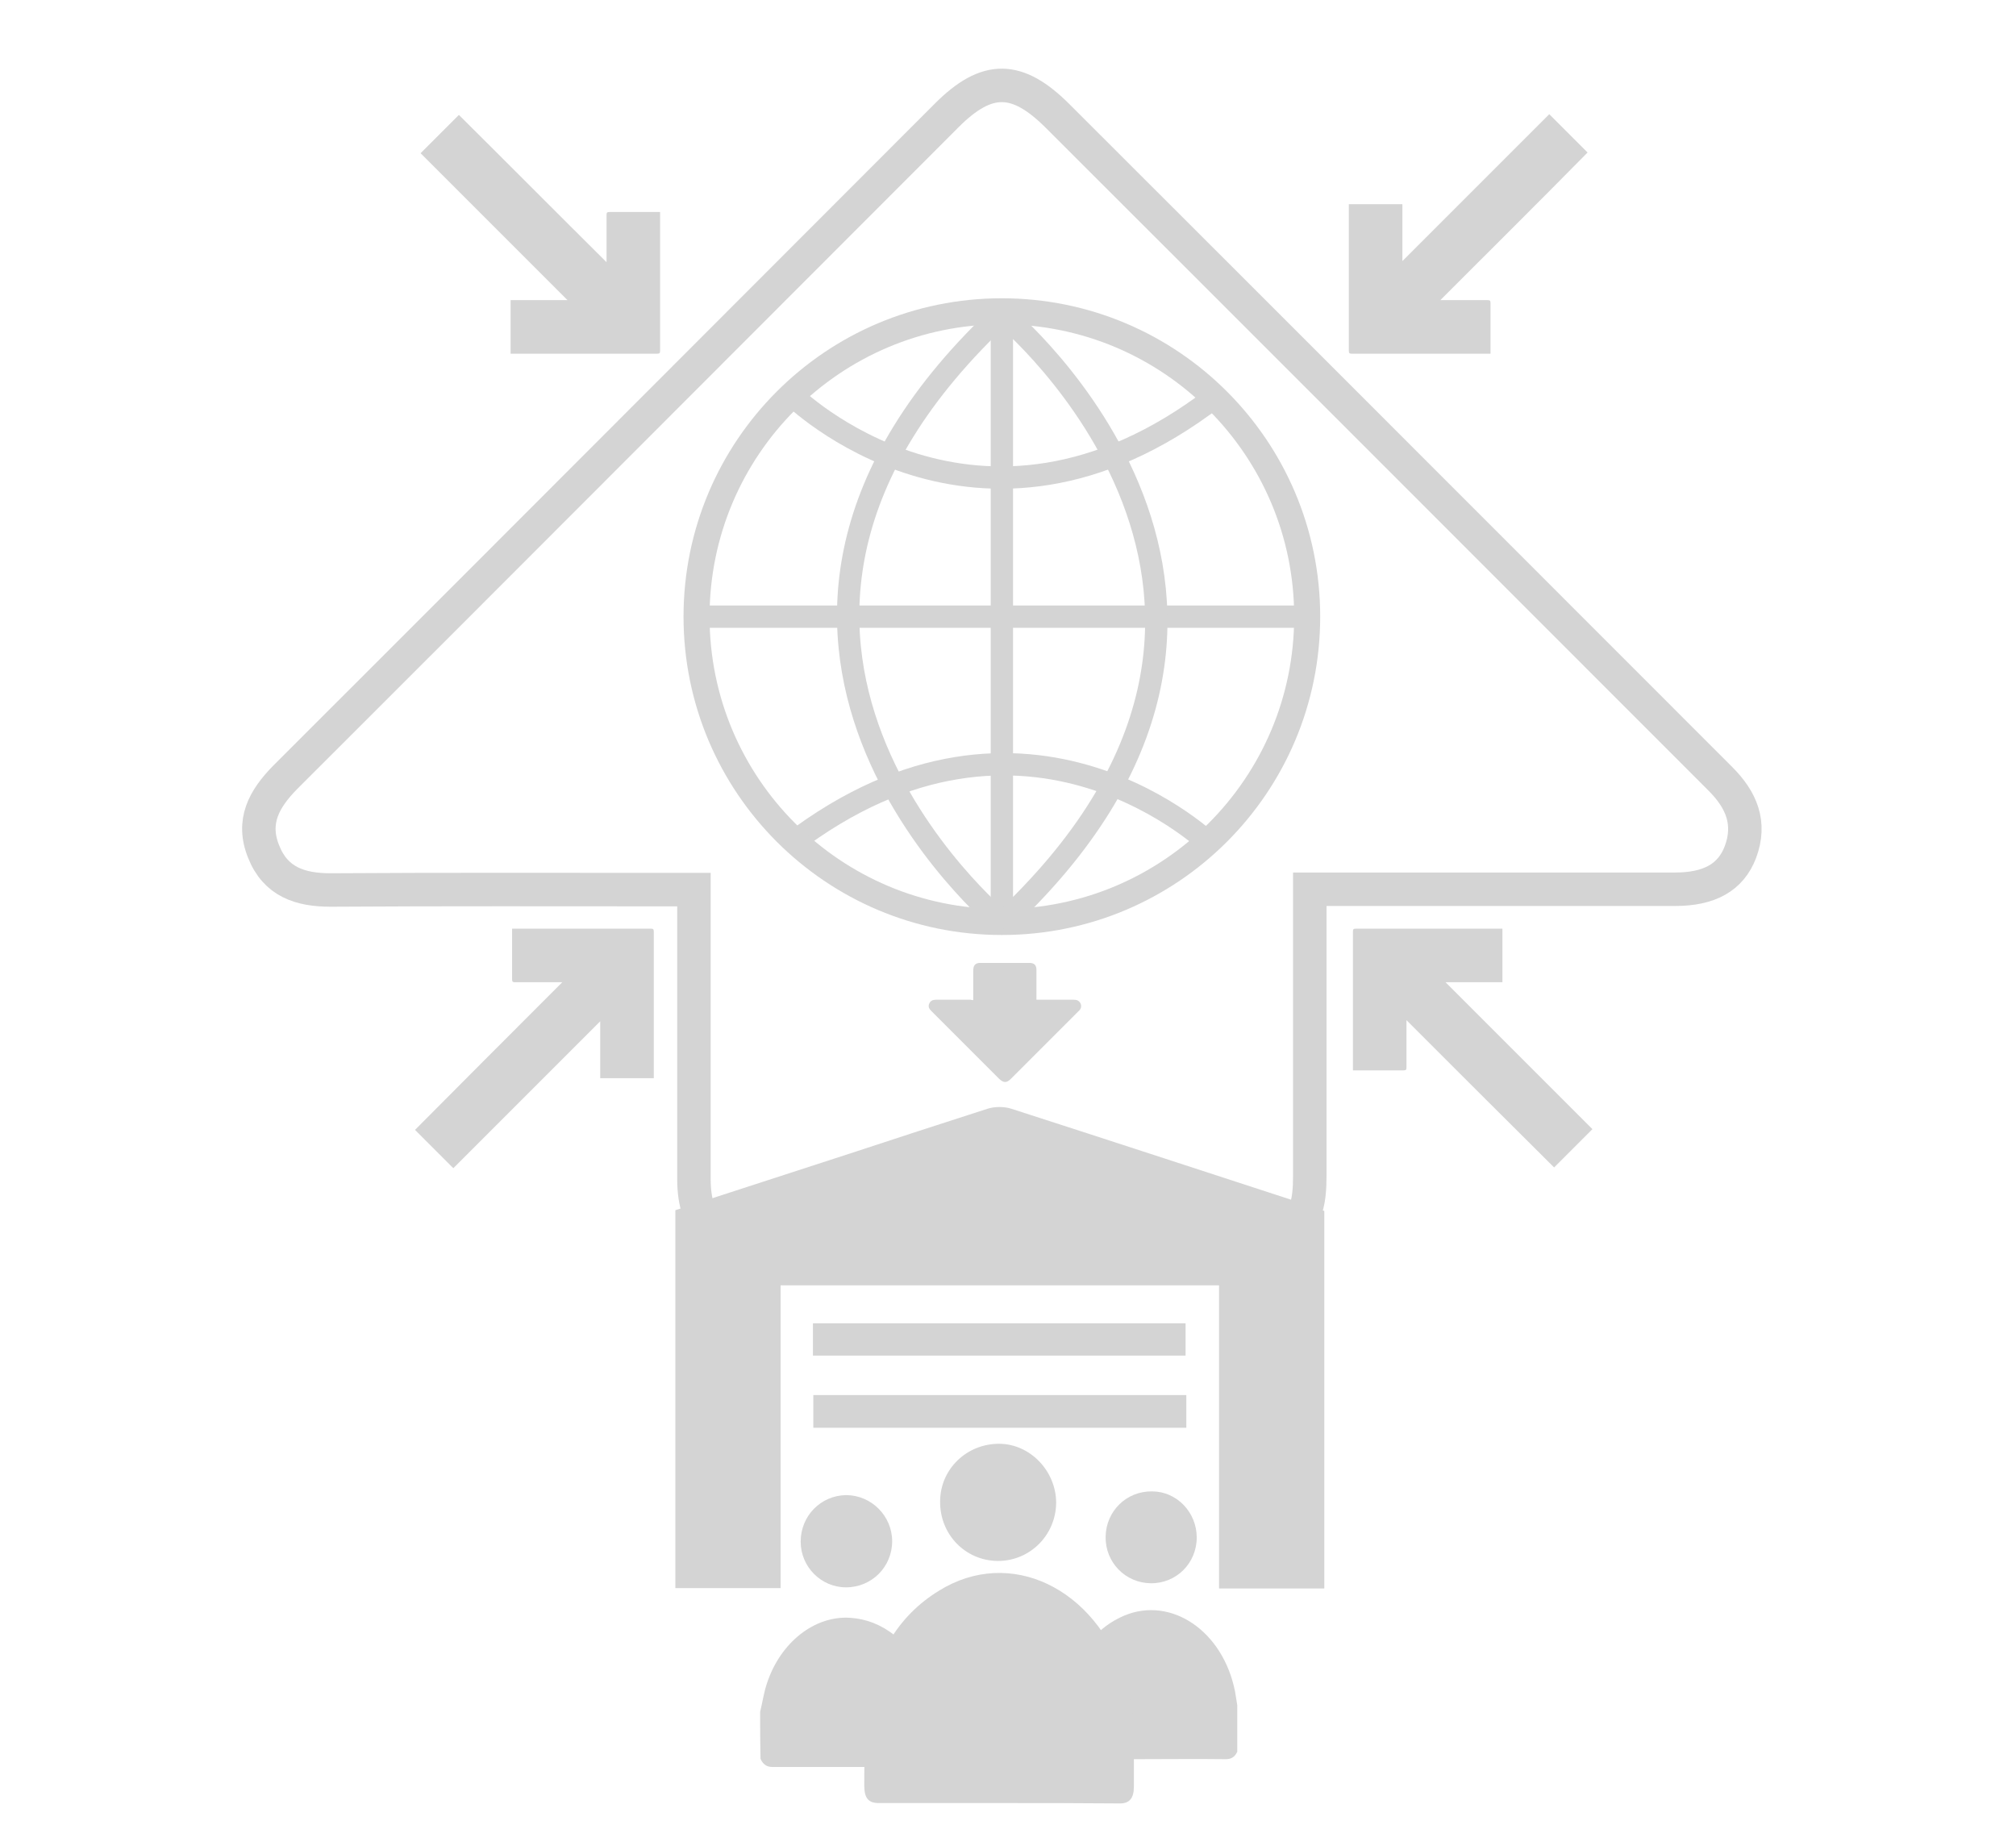
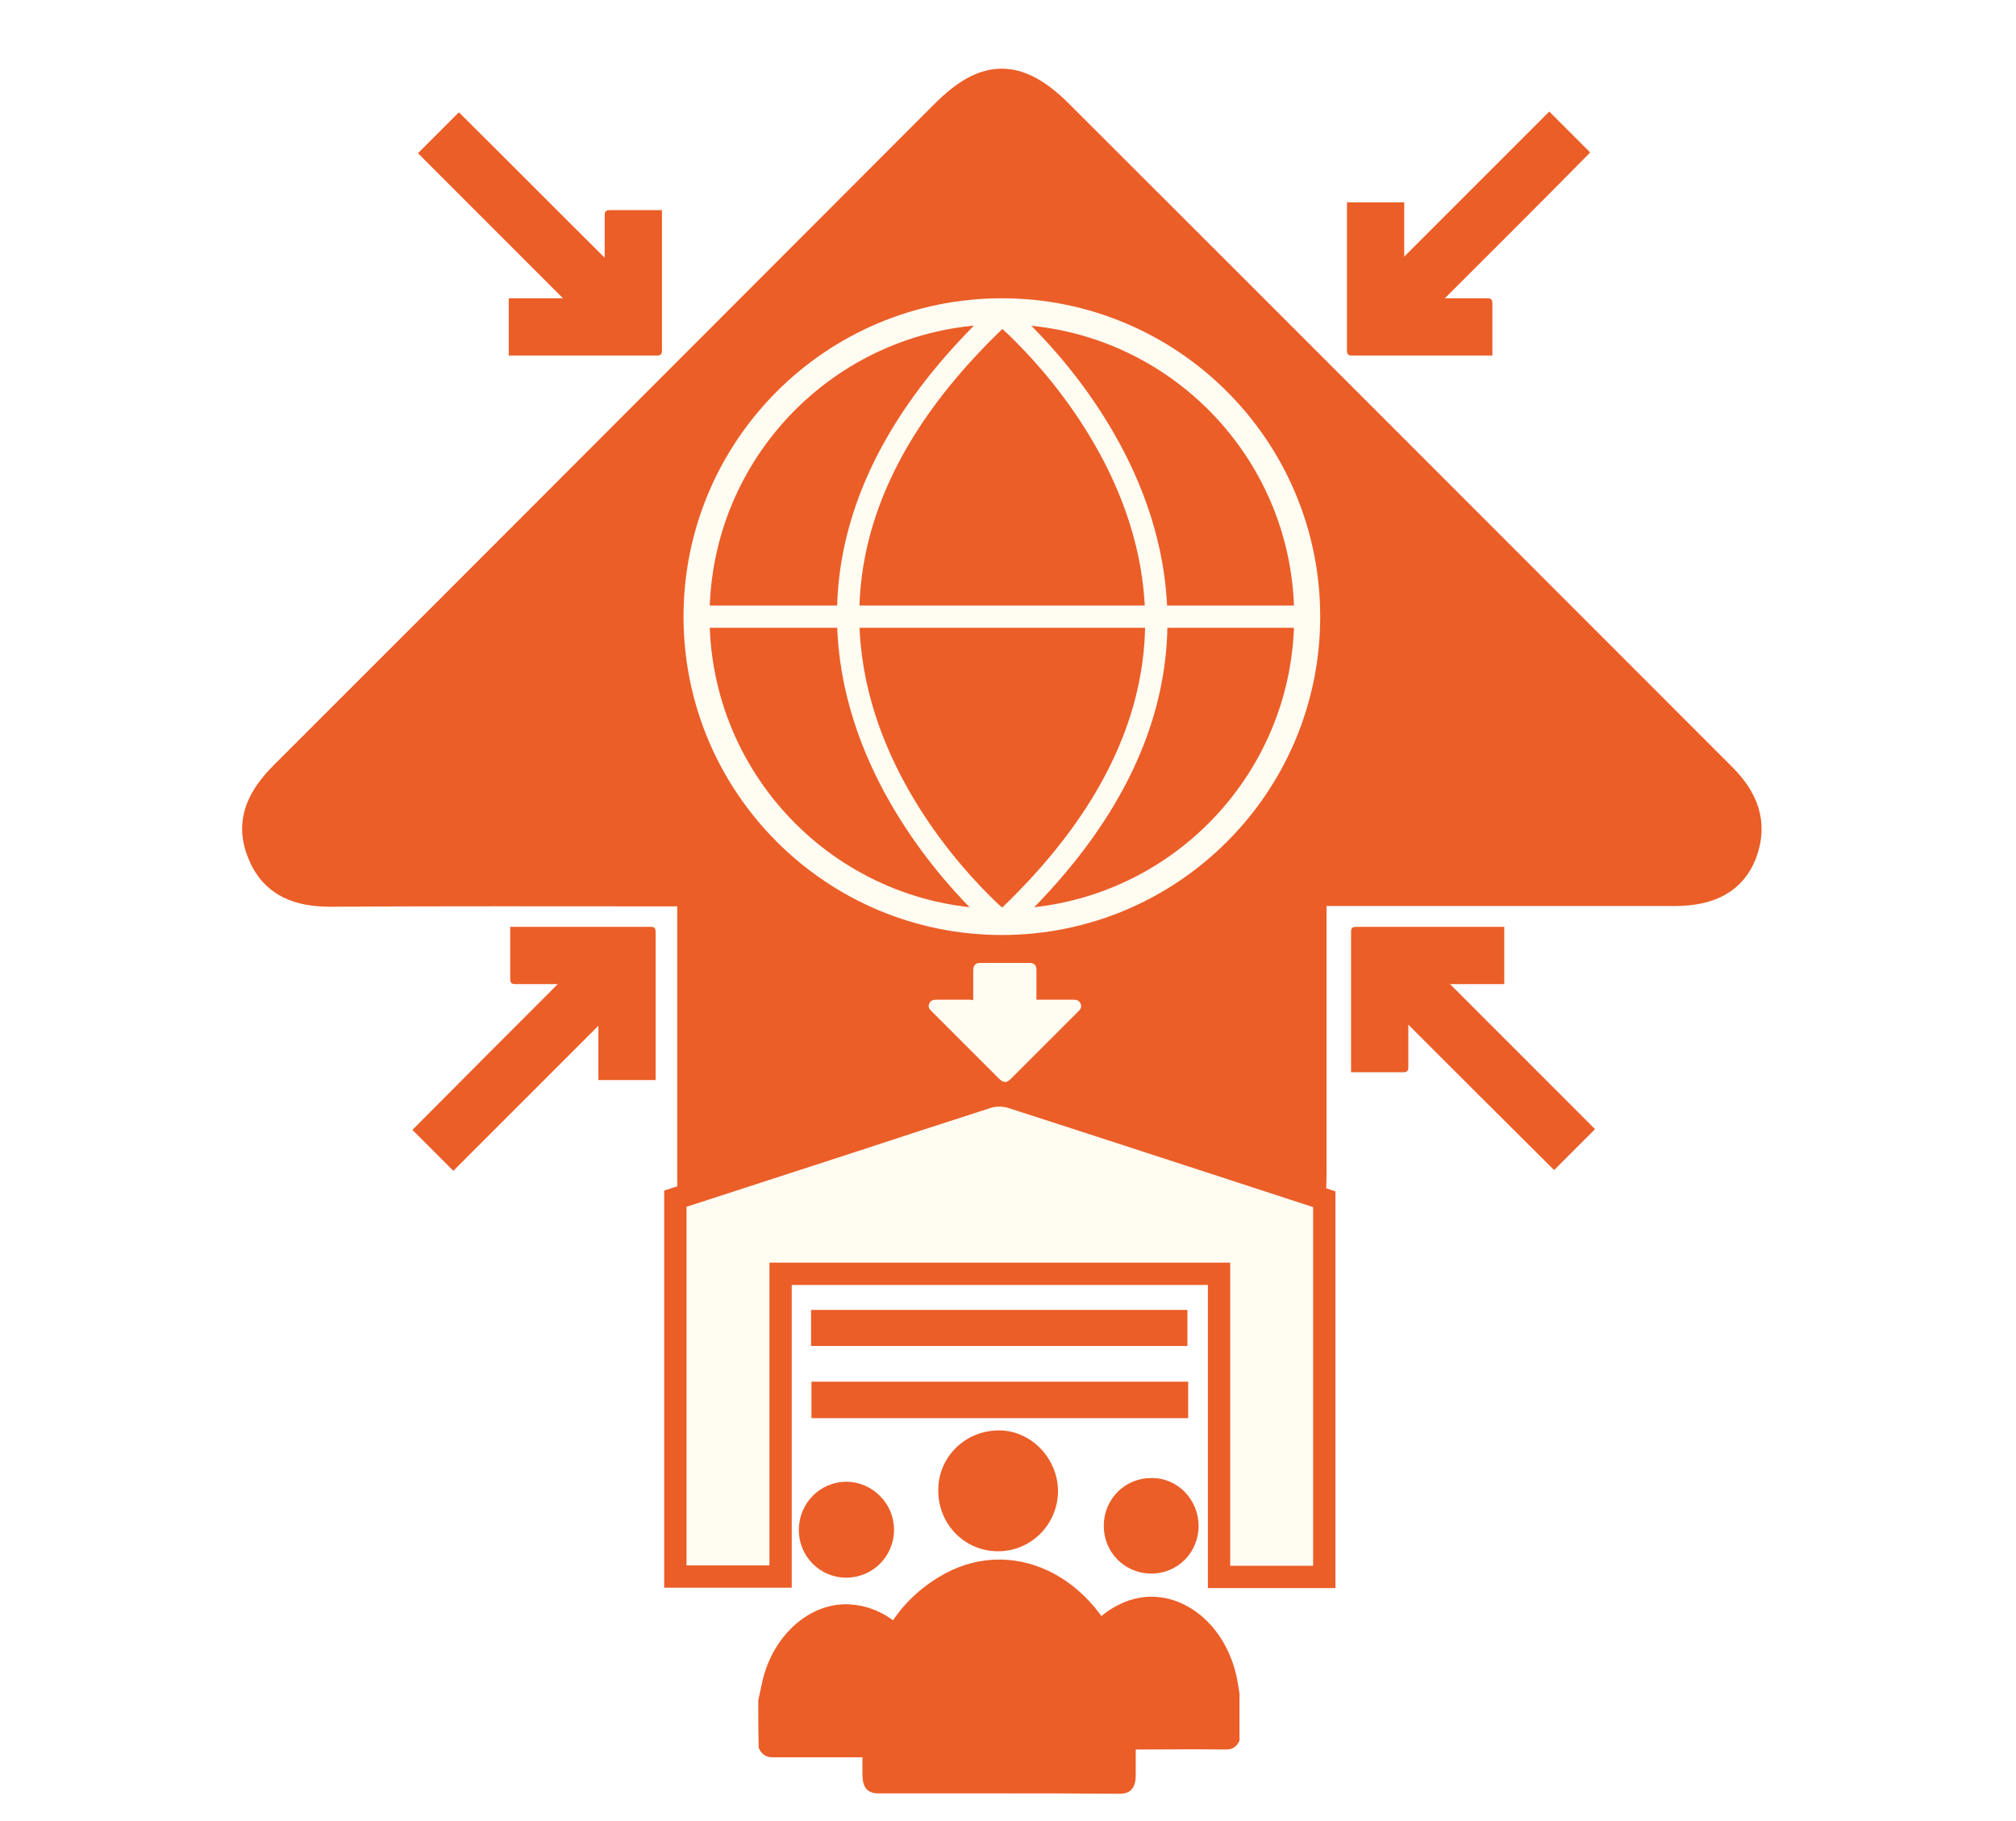
- <svg xmlns="http://www.w3.org/2000/svg" version="1.1" x="0px" y="0px" viewBox="0 0 542.1 489.5" style="enable-background:new 0 0 542.1 489.5;" xml:space="preserve">
+ <svg xmlns="http://www.w3.org/2000/svg" version="1.1" id="Capa_1" x="0px" y="0px" viewBox="0 0 542.1 489.5" style="enable-background:new 0 0 542.1 489.5;" xml:space="preserve">
  <style type="text/css">
- 	.st0{fill:none;stroke:#D4D4D4;stroke-width:9;stroke-miterlimit:10;}
- 	.st1{fill:#D4D4D4;}
- 	.st2{fill:none;stroke:#D4D4D4;stroke-width:6;stroke-miterlimit:10;}
- 	.st3{fill:none;stroke:#D4D4D4;stroke-width:7;stroke-miterlimit:10;}
- 	.st4{display:none;}
- 	.st5{display:inline;}
+ 	.st0{fill:#EB5E28;stroke:#EB5E28;stroke-width:9;stroke-miterlimit:10;}
+ 	.st1{fill:#EB5E28;stroke:#EB5E28;stroke-miterlimit:10;}
+ 	.st2{fill:#FFFCF2;stroke:#EB5E28;stroke-width:6;stroke-miterlimit:10;}
+ 	.st3{fill:#FFFCF2;}
+ 	.st4{fill:none;stroke:#FFFCF2;stroke-width:6;stroke-miterlimit:10;}
+ 	.st5{fill:#EB5E28;stroke:#EB5E28;stroke-width:6;stroke-miterlimit:10;}
+ 	.st6{fill:none;stroke:#FFFCF2;stroke-width:7;stroke-miterlimit:10;}
+ 	.st7{display:none;}
+ 	.st8{display:inline;}
+ 	.st9{fill:#D4D4D4;}
</style>
-   <g id="Capa_2">
-     <path class="st0" d="M352.2,239.1c0,2.6,0,4.6,0,6.6c0,72.3,0-4.4,0,67.8c0,3.4,0.1,7-0.7,10.3c-1.8,7.7-8.2,12-17.3,12.1   c-30.9,0-61.9,0-92.8,0c-12,0-24,0-36,0c-12.5,0-18.8-6.3-18.8-18.8c0-73.2,0,2.6,0-70.5c0-2.3,0-4.6,0-7.4c-2.4,0-4.2,0-5.9,0   c-30.6,0-61.2-0.1-91.8,0.1c-8.2,0-14.8-2.2-18-10.3c-3.3-8.1,0.1-14.2,5.8-20c59.4-59.3,118.6-118.7,177.9-178   c10.8-10.8,18.9-10.7,29.8,0.2C343.8,90.5,403.2,150,462.6,209.4c5.7,5.7,8.3,11.9,5.4,19.7c-2.6,6.8-8.3,10-17.6,10   c-30.4,0-60.8,0-91.2,0C357.2,239.1,355.2,239.1,352.2,239.1z" />
+   <path class="st0" d="M352.2,239.1c0,2.6,0,4.6,0,6.6c0,72.3,0-4.4,0,67.8c0,3.4,0.1,7-0.7,10.3c-1.8,7.7-8.2,12-17.3,12.1  c-30.9,0-61.9,0-92.8,0c-12,0-24,0-36,0c-12.5,0-18.8-6.3-18.8-18.8c0-73.2,0,2.6,0-70.5c0-2.3,0-4.6,0-7.4c-2.4,0-4.2,0-5.9,0  c-30.6,0-61.2-0.1-91.8,0.1c-8.2,0-14.8-2.2-18-10.3c-3.3-8.1,0.1-14.2,5.8-20c59.4-59.3,118.6-118.7,177.9-178  c10.8-10.8,18.9-10.7,29.8,0.2C343.8,90.5,403.2,150,462.6,209.4c5.7,5.7,8.3,11.9,5.4,19.7c-2.6,6.8-8.3,10-17.6,10  c-30.4,0-60.8,0-91.2,0C357.2,239.1,355.2,239.1,352.2,239.1z" />
+   <g>
    <g>
-       <g>
-         <path class="st1" d="M332.7,471c-0.7,1.5-1.7,2-3.1,2c-8-0.1-16,0-23.9,0c-0.4,0-0.7,0-1.4,0c0.7-12.9-1.6-24.5-8.6-34.4     c2.1-1.9,4.3-3.2,6.6-4.2c12.7-5.3,26.6,4.2,29.8,20.4c0.2,1.2,0.4,2.4,0.6,3.7C332.7,462.6,332.7,466.8,332.7,471z" />
-         <path class="st1" d="M204.4,460.3c0.6-2.5,1-5.2,1.8-7.6c3.6-11.1,12.9-18.4,22.5-17.7c4.3,0.3,8.2,1.8,12,4.8     c-6.8,10.2-8.5,22.2-7.7,35.3c-0.6,0-1.1,0-1.5,0c-7.9,0-15.9,0-23.8,0c-1.4,0-2.5-0.6-3.2-2.2     C204.4,468.7,204.4,464.5,204.4,460.3z" />
-         <path class="st1" d="M268.6,484.8c-10.8,0-21.5,0-32.3,0c-2.8,0-3.9-1.3-3.9-4.8c0.1-6.3-0.2-12.6,0.5-18.8     c1.7-15.5,8.5-26.7,19.6-33.5c19-11.8,42.1-0.9,50,23.7c1.6,5,2.4,10.2,2.4,15.6c0,4.5,0,8.9,0,13.4c0,3.1-1.2,4.5-3.7,4.5     C290.3,484.8,279.4,484.8,268.6,484.8z" />
-         <path class="st1" d="M284,404.1c-0.1,8.7-7.1,15.7-15.8,15.6c-8.6-0.1-15.5-7.1-15.4-16c0-8.7,7.2-15.6,16-15.5     C277.1,388.3,284,395.6,284,404.1z" />
-         <path class="st1" d="M321.8,413.4c0,6.9-5.5,12.4-12.4,12.3c-6.8-0.1-12.2-5.6-12.1-12.5c0.1-6.9,5.6-12.3,12.5-12.2     C316.4,401,321.8,406.6,321.8,413.4z" />
-         <path class="st1" d="M227.5,426.8c-6.7,0-12.2-5.5-12.2-12.3c0-6.9,5.4-12.4,12.2-12.5c6.8,0,12.4,5.6,12.4,12.4     C239.9,421.3,234.4,426.8,227.5,426.8z" />
-       </g>
-       <g>
-         <path class="st1" d="M356.1,427.1c-9.6,0-18.7,0-28.3,0c0-27.2,0-54.2,0-81.5c-39.5,0-78.5,0-117.9,0c0,27.2,0,54.2,0,81.4     c-9.7,0-18.9,0-28.3,0c0-33.8,0-67.6,0-101.6c15.5-5,31-10.1,46.5-15.1c12.5-4.1,25-8.2,37.5-12.2c1.9-0.6,4.4-0.6,6.3,0     c27.6,8.9,55.1,17.9,82.7,26.9c0.5,0.2,0.9,0.4,1.5,0.6C356.1,359.4,356.1,393.1,356.1,427.1z" />
-         <path class="st1" d="M218.6,364.5c0-3,0-5.7,0-8.7c33.3,0,66.6,0,100.2,0c0,2.8,0,5.6,0,8.7C285.6,364.5,252.3,364.5,218.6,364.5     z" />
-         <path class="st1" d="M218.7,383.9c0-3.1,0-5.9,0-8.8c33.5,0,66.8,0,100.3,0c0,3,0,5.8,0,8.8C285.6,383.9,252.3,383.9,218.7,383.9     z" />
-       </g>
-     </g>
-     <path class="st1" d="M261.7,268.9c0-0.3,0-0.5,0-0.7c0-7.4,0,0.5,0-7c0-0.4,0-0.7,0.1-1.1c0.2-0.8,0.8-1.2,1.8-1.2   c3.2,0,6.3,0,9.5,0c1.2,0,2.5,0,3.7,0c1.3,0,1.9,0.6,1.9,1.9c0,7.5,0-0.3,0,7.2c0,0.2,0,0.5,0,0.8c0.2,0,0.4,0,0.6,0   c3.1,0,6.3,0,9.4,0c0.8,0,1.5,0.2,1.9,1.1c0.3,0.8,0,1.5-0.6,2c-6.1,6.1-12.2,12.2-18.2,18.2c-1.1,1.1-1.9,1.1-3.1,0   c-6.1-6.1-12.2-12.2-18.3-18.3c-0.6-0.6-0.9-1.2-0.5-2c0.3-0.7,0.9-1,1.8-1c3.1,0,6.2,0,9.3,0C261.2,268.9,261.4,268.9,261.7,268.9   z" />
-     <g>
-       <line class="st2" x1="187.3" y1="165.8" x2="351.5" y2="165.8" />
-       <line class="st2" x1="269.4" y1="83.7" x2="269.4" y2="247.8" />
-       <path class="st2" d="M322,102.8" />
-       <path class="st2" d="M212.9,106.2c0,0,49.9,49.5,113.6,0.7" />
-       <path class="st2" d="M326.2,227.7c0,0-49.9-49.5-113.6-0.7" />
-       <circle class="st3" cx="269.4" cy="165.8" r="82.1" />
-     </g>
-     <path class="st2" d="M269.3,247.9c0,0-93.3-77,0.8-164.1" />
-     <path class="st2" d="M269.7,84.6c0,0,93.3,77-0.8,164.1" />
-     <g>
-       <path class="st1" d="M163.1,70.5c0-0.5,0-0.7,0-0.9c0-3.9,0-7.9,0-11.8c0-0.6,0.1-0.8,0.8-0.8c4.3,0,8.6,0,12.9,0    c0.2,0,0.4,0,0.7,0c0,0.3,0,0.5,0,0.7c0,12.2,0,24.4,0,36.6c0,0.6-0.1,0.8-0.8,0.8c-12.9,0-25.8,0-38.7,0c-0.2,0-0.4,0-0.7,0    c0-4.8,0-9.5,0-14.4c5.1,0,10.1,0,15.3,0c-13.2-13.2-26.4-26.4-39.5-39.5c3.5-3.5,6.9-6.9,10.3-10.3    C136.6,44,149.7,57.2,163.1,70.5z" />
+       <path class="st1" d="M332.8,467.9c-0.7,1.5-1.7,2-3.1,2c-8-0.1-16,0-23.9,0c-0.4,0-0.7,0-1.4,0c0.7-12.9-1.6-24.5-8.6-34.4    c2.1-1.9,4.3-3.2,6.6-4.2c12.7-5.3,26.6,4.2,29.8,20.4c0.2,1.2,0.4,2.4,0.6,3.7C332.8,459.5,332.8,463.7,332.8,467.9z" />
+       <path class="st1" d="M204.4,457.2c0.6-2.5,1-5.2,1.8-7.6c3.6-11.1,12.9-18.4,22.5-17.7c4.3,0.3,8.2,1.8,12,4.8    c-6.8,10.2-8.5,22.2-7.7,35.3c-0.6,0-1.1,0-1.5,0c-7.9,0-15.9,0-23.8,0c-1.4,0-2.5-0.6-3.2-2.2    C204.4,465.6,204.4,461.4,204.4,457.2z" />
+       <path class="st1" d="M268.6,481.7c-10.8,0-21.5,0-32.3,0c-2.8,0-3.9-1.3-3.9-4.8c0.1-6.3-0.2-12.6,0.5-18.8    c1.7-15.5,8.5-26.7,19.6-33.5c19-11.8,42.1-0.9,50,23.7c1.6,5,2.4,10.2,2.4,15.6c0,4.5,0,8.9,0,13.4c0,3.1-1.2,4.5-3.7,4.5    C290.3,481.7,279.4,481.7,268.6,481.7z" />
+       <path class="st1" d="M284,401c-0.1,8.7-7.1,15.7-15.8,15.6c-8.6-0.1-15.5-7.1-15.4-16c0-8.7,7.2-15.6,16-15.5    C277.1,385.2,284,392.5,284,401z" />
+       <path class="st1" d="M321.8,410.3c0,6.9-5.5,12.4-12.4,12.3c-6.8-0.1-12.2-5.6-12.1-12.5s5.6-12.3,12.5-12.2    C316.4,397.9,321.8,403.5,321.8,410.3z" />
+       <path class="st1" d="M227.5,423.7c-6.7,0-12.2-5.5-12.2-12.3c0-6.9,5.4-12.4,12.2-12.5c6.8,0,12.4,5.6,12.4,12.4    C239.9,418.2,234.4,423.7,227.5,423.7z" />
    </g>
    <g>
-       <path class="st1" d="M387.3,80.7c0.5,0,0.7,0,0.9,0c3.9,0,7.9,0,11.8,0c0.6,0,0.8,0.1,0.8,0.8c0,4.3,0,8.6,0,12.9    c0,0.2,0,0.4,0,0.7c-0.3,0-0.5,0-0.7,0c-12.2,0-24.4,0-36.6,0c-0.6,0-0.8-0.1-0.8-0.8c0-12.9,0-25.8,0-38.7c0-0.2,0-0.4,0-0.7    c4.8,0,9.5,0,14.4,0c0,5.1,0,10.1,0,15.3c13.2-13.2,26.4-26.4,39.5-39.5c3.5,3.5,6.9,6.9,10.3,10.3    C413.8,54.3,400.6,67.4,387.3,80.7z" />
-     </g>
-     <g>
-       <path class="st1" d="M378.2,274.3c0,0.5,0,0.7,0,0.9c0,3.9,0,7.9,0,11.8c0,0.6-0.1,0.8-0.8,0.8c-4.3,0-8.6,0-12.9,0    c-0.2,0-0.4,0-0.7,0c0-0.3,0-0.5,0-0.7c0-12.2,0-24.4,0-36.6c0-0.6,0.1-0.8,0.8-0.8c12.9,0,25.8,0,38.7,0c0.2,0,0.4,0,0.7,0    c0,4.8,0,9.5,0,14.4c-5.1,0-10.1,0-15.3,0c13.2,13.2,26.4,26.4,39.5,39.5c-3.5,3.5-6.9,6.9-10.3,10.3    C404.7,300.8,391.5,287.6,378.2,274.3z" />
-     </g>
-     <g>
-       <path class="st1" d="M151.2,264.1c-0.5,0-0.7,0-0.9,0c-3.9,0-7.9,0-11.8,0c-0.6,0-0.8-0.1-0.8-0.8c0-4.3,0-8.6,0-12.9    c0-0.2,0-0.4,0-0.7c0.3,0,0.5,0,0.7,0c12.2,0,24.4,0,36.6,0c0.6,0,0.8,0.1,0.8,0.8c0,12.9,0,25.8,0,38.7c0,0.2,0,0.4,0,0.7    c-4.8,0-9.5,0-14.4,0c0-5.1,0-10.1,0-15.3c-13.2,13.2-26.4,26.4-39.5,39.5c-3.5-3.5-6.9-6.9-10.3-10.3    C124.7,290.6,137.9,277.4,151.2,264.1z" />
+       <path class="st2" d="M356.1,424c-9.6,0-18.7,0-28.3,0c0-27.2,0-54.2,0-81.5c-39.5,0-78.5,0-117.9,0c0,27.2,0,54.2,0,81.4    c-9.7,0-18.9,0-28.3,0c0-33.8,0-67.6,0-101.6c15.5-5,31-10.1,46.5-15.1c12.5-4.1,25-8.2,37.5-12.2c1.9-0.6,4.4-0.6,6.3,0    c27.6,8.9,55.1,17.9,82.7,26.9c0.5,0.2,0.9,0.4,1.5,0.6C356.1,356.3,356.1,390,356.1,424z" />
+       <path class="st1" d="M218.6,361.4c0-3,0-5.7,0-8.7c33.3,0,66.6,0,100.2,0c0,2.8,0,5.6,0,8.7C285.6,361.4,252.3,361.4,218.6,361.4z    " />
+       <path class="st1" d="M218.7,380.8c0-3.1,0-5.9,0-8.8c33.5,0,66.8,0,100.3,0c0,3,0,5.8,0,8.8C285.6,380.8,252.3,380.8,218.7,380.8z    " />
    </g>
  </g>
-   <g id="Capa_3" class="st4">
-     <g class="st5">
-       <path class="st1" d="M445.3,32.4v40.7c-14.8-20.6-35.6-36.6-59.7-45.6v-27C408.4,5.7,428.9,16.9,445.3,32.4z" />
-       <path class="st1" d="M452,214.6c11.3-19.2,17.8-41.7,17.8-65.6c0-17.5-3.5-34.3-9.8-49.5V48.8c16.4,21.7,26.2,48.8,26.2,78.1    C486.2,160.7,473.3,191.5,452,214.6L452,214.6z" />
-       <path class="st1" d="M180.8,450.6v8.7c-2.1,0.1-4.1,0.1-6.2,0.1c-96.5,0-174.7-78.2-174.7-174.6c0-8.2,0.6-16.2,1.7-24.1    l25.5,25.5C27.1,373.5,94.9,445,180.8,450.6L180.8,450.6z" />
-       <path class="st1" d="M353.2,288.9c0.4,85-67.9,154.7-153.1,155.9C114.3,446,43.8,377.5,42.6,291.7c-0.6-41.5,15.2-79.4,41.2-107.6    H105c-26.4,25.4-39.3,64.3-38.7,103.8c1.1,75.8,63.4,136.4,139.2,135.3c71.9-1,130.1-57.2,134.9-127.7l0.2-10.9l12.3-4.1    c33.4-22.5,55.3-60.6,55.3-103.9c0-69.1-54.2-131.4-123.4-131.4c-3.3,0-6.6,0.1-9.9,0.4c0.1,0.7,0-9.3,0-17.4c0,0,5.4-0.2,8.1-0.2    c77.3,0,139.9,62.7,139.9,139.9C423,219.5,394.9,264.7,353.2,288.9L353.2,288.9z" />
-       <path class="st1" d="M28,268.9L4.4,245.3c17.9-77.4,87.3-135.2,170.1-135.2c2.1,0,4.2,0,6.2,0.1v11.5    C100.7,127.1,36.2,189.6,28,268.9L28,268.9z" />
-       <path class="st1" d="M540.5,444.3c-25.9,12.8-60.9,27-103.7,36.1c-36.1,7.7-68.9,9.9-96.5,9.5l-14.9-31.6l4.7-6.5    c36.4-4.4,69.1-20.6,94.3-44.6l47.6-8.4l-8.7-48.8c7.8-19.2,12.1-40.2,12.1-62.1c0-11.1-1.1-21.9-3.2-32.4l5.1-7.1l36,3.9    c10,26,19.3,57.6,24.5,94.3C543.1,384.4,542.7,417.8,540.5,444.3L540.5,444.3z" />
+   <path class="st3" d="M261.7,268.9c0-0.3,0-0.5,0-0.7c0-7.4,0,0.5,0-7c0-0.4,0-0.7,0.1-1.1c0.2-0.8,0.8-1.2,1.8-1.2  c3.2,0,6.3,0,9.5,0c1.2,0,2.5,0,3.7,0c1.3,0,1.9,0.6,1.9,1.9c0,7.5,0-0.3,0,7.2c0,0.2,0,0.5,0,0.8c0.2,0,0.4,0,0.6,0  c3.1,0,6.3,0,9.4,0c0.8,0,1.5,0.2,1.9,1.1c0.3,0.8,0,1.5-0.6,2c-6.1,6.1-12.2,12.2-18.2,18.2c-1.1,1.1-1.9,1.1-3.1,0  c-6.1-6.1-12.2-12.2-18.3-18.3c-0.6-0.6-0.9-1.2-0.5-2c0.3-0.7,0.9-1,1.8-1c3.1,0,6.2,0,9.3,0C261.2,268.9,261.4,268.9,261.7,268.9z  " />
+   <g>
+     <line class="st4" x1="187.3" y1="165.8" x2="351.5" y2="165.8" />
+     <path class="st5" d="M269.4,247.8" />
+     <path class="st5" d="M269.4,83.7" />
+     <path class="st5" d="M322,102.8" />
+     <path class="st5" d="M212.9,106.2c0,0,49.9,49.5,113.6,0.7" />
+     <path class="st5" d="M326.2,227.7c0,0-49.9-49.5-113.6-0.7" />
+     <circle class="st6" cx="269.4" cy="165.8" r="82.1" />
+   </g>
+   <path class="st4" d="M269.3,247.9c0,0-93.3-77,0.8-164.1" />
+   <path class="st4" d="M269.7,84.6c0,0,93.3,77-0.8,164.1" />
+   <g>
+     <path class="st1" d="M163.1,70.5c0-0.5,0-0.7,0-0.9c0-3.9,0-7.9,0-11.8c0-0.6,0.1-0.8,0.8-0.8c4.3,0,8.6,0,12.9,0   c0.2,0,0.4,0,0.7,0c0,0.3,0,0.5,0,0.7c0,12.2,0,24.4,0,36.6c0,0.6-0.1,0.8-0.8,0.8c-12.9,0-25.8,0-38.7,0c-0.2,0-0.4,0-0.7,0   c0-4.8,0-9.5,0-14.4c5.1,0,10.1,0,15.3,0c-13.2-13.2-26.4-26.4-39.5-39.5c3.5-3.5,6.9-6.9,10.3-10.3   C136.6,44,149.7,57.2,163.1,70.5z" />
+   </g>
+   <g>
+     <path class="st1" d="M387.3,80.7c0.5,0,0.7,0,0.9,0c3.9,0,7.9,0,11.8,0c0.6,0,0.8,0.1,0.8,0.8c0,4.3,0,8.6,0,12.9   c0,0.2,0,0.4,0,0.7c-0.3,0-0.5,0-0.7,0c-12.2,0-24.4,0-36.6,0c-0.6,0-0.8-0.1-0.8-0.8c0-12.9,0-25.8,0-38.7c0-0.2,0-0.4,0-0.7   c4.8,0,9.5,0,14.4,0c0,5.1,0,10.1,0,15.3c13.2-13.2,26.4-26.4,39.5-39.5c3.5,3.5,6.9,6.9,10.3,10.3   C413.8,54.3,400.6,67.4,387.3,80.7z" />
+   </g>
+   <g>
+     <path class="st1" d="M378.2,274.3c0,0.5,0,0.7,0,0.9c0,3.9,0,7.9,0,11.8c0,0.6-0.1,0.8-0.8,0.8c-4.3,0-8.6,0-12.9,0   c-0.2,0-0.4,0-0.7,0c0-0.3,0-0.5,0-0.7c0-12.2,0-24.4,0-36.6c0-0.6,0.1-0.8,0.8-0.8c12.9,0,25.8,0,38.7,0c0.2,0,0.4,0,0.7,0   c0,4.8,0,9.5,0,14.4c-5.1,0-10.1,0-15.3,0c13.2,13.2,26.4,26.4,39.5,39.5c-3.5,3.5-6.9,6.9-10.3,10.3   C404.7,300.8,391.5,287.6,378.2,274.3z" />
+   </g>
+   <g>
+     <path class="st1" d="M151.2,264.1c-0.5,0-0.7,0-0.9,0c-3.9,0-7.9,0-11.8,0c-0.6,0-0.8-0.1-0.8-0.8c0-4.3,0-8.6,0-12.9   c0-0.2,0-0.4,0-0.7c0.3,0,0.5,0,0.7,0c12.2,0,24.4,0,36.6,0c0.6,0,0.8,0.1,0.8,0.8c0,12.9,0,25.8,0,38.7c0,0.2,0,0.4,0,0.7   c-4.8,0-9.5,0-14.4,0c0-5.1,0-10.1,0-15.3c-13.2,13.2-26.4,26.4-39.5,39.5c-3.5-3.5-6.9-6.9-10.3-10.3   C124.7,290.6,137.9,277.4,151.2,264.1z" />
+   </g>
+   <g id="Capa_3" class="st7">
+     <g class="st8">
+       <path class="st9" d="M445.3,32.4v40.7c-14.8-20.6-35.6-36.6-59.7-45.6v-27C408.4,5.7,428.9,16.9,445.3,32.4z" />
+       <path class="st9" d="M452,214.6c11.3-19.2,17.8-41.7,17.8-65.6c0-17.5-3.5-34.3-9.8-49.5V48.8c16.4,21.7,26.2,48.8,26.2,78.1    C486.2,160.7,473.3,191.5,452,214.6L452,214.6z" />
+       <path class="st9" d="M180.8,450.6v8.7c-2.1,0.1-4.1,0.1-6.2,0.1c-96.5,0-174.7-78.2-174.7-174.6c0-8.2,0.6-16.2,1.7-24.1    l25.5,25.5C27.1,373.5,94.9,445,180.8,450.6L180.8,450.6z" />
+       <path class="st9" d="M353.2,288.9c0.4,85-67.9,154.7-153.1,155.9C114.3,446,43.8,377.5,42.6,291.7c-0.6-41.5,15.2-79.4,41.2-107.6    H105c-26.4,25.4-39.3,64.3-38.7,103.8c1.1,75.8,63.4,136.4,139.2,135.3c71.9-1,130.1-57.2,134.9-127.7l0.2-10.9l12.3-4.1    c33.4-22.5,55.3-60.6,55.3-103.9c0-69.1-54.2-131.4-123.4-131.4c-3.3,0-6.6,0.1-9.9,0.4c0.1,0.7,0-9.3,0-17.4c0,0,5.4-0.2,8.1-0.2    c77.3,0,139.9,62.7,139.9,139.9C423,219.5,394.9,264.7,353.2,288.9L353.2,288.9z" />
+       <path class="st9" d="M28,268.9L4.4,245.3c17.9-77.4,87.3-135.2,170.1-135.2c2.1,0,4.2,0,6.2,0.1v11.5    C100.7,127.1,36.2,189.6,28,268.9L28,268.9z" />
+       <path class="st9" d="M540.5,444.3c-25.9,12.8-60.9,27-103.7,36.1c-36.1,7.7-68.9,9.9-96.5,9.5l-14.9-31.6l4.7-6.5    c36.4-4.4,69.1-20.6,94.3-44.6l47.6-8.4l-8.7-48.8c7.8-19.2,12.1-40.2,12.1-62.1c0-11.1-1.1-21.9-3.2-32.4l5.1-7.1l36,3.9    c10,26,19.3,57.6,24.5,94.3C543.1,384.4,542.7,417.8,540.5,444.3L540.5,444.3z" />
    </g>
  </g>
</svg>
